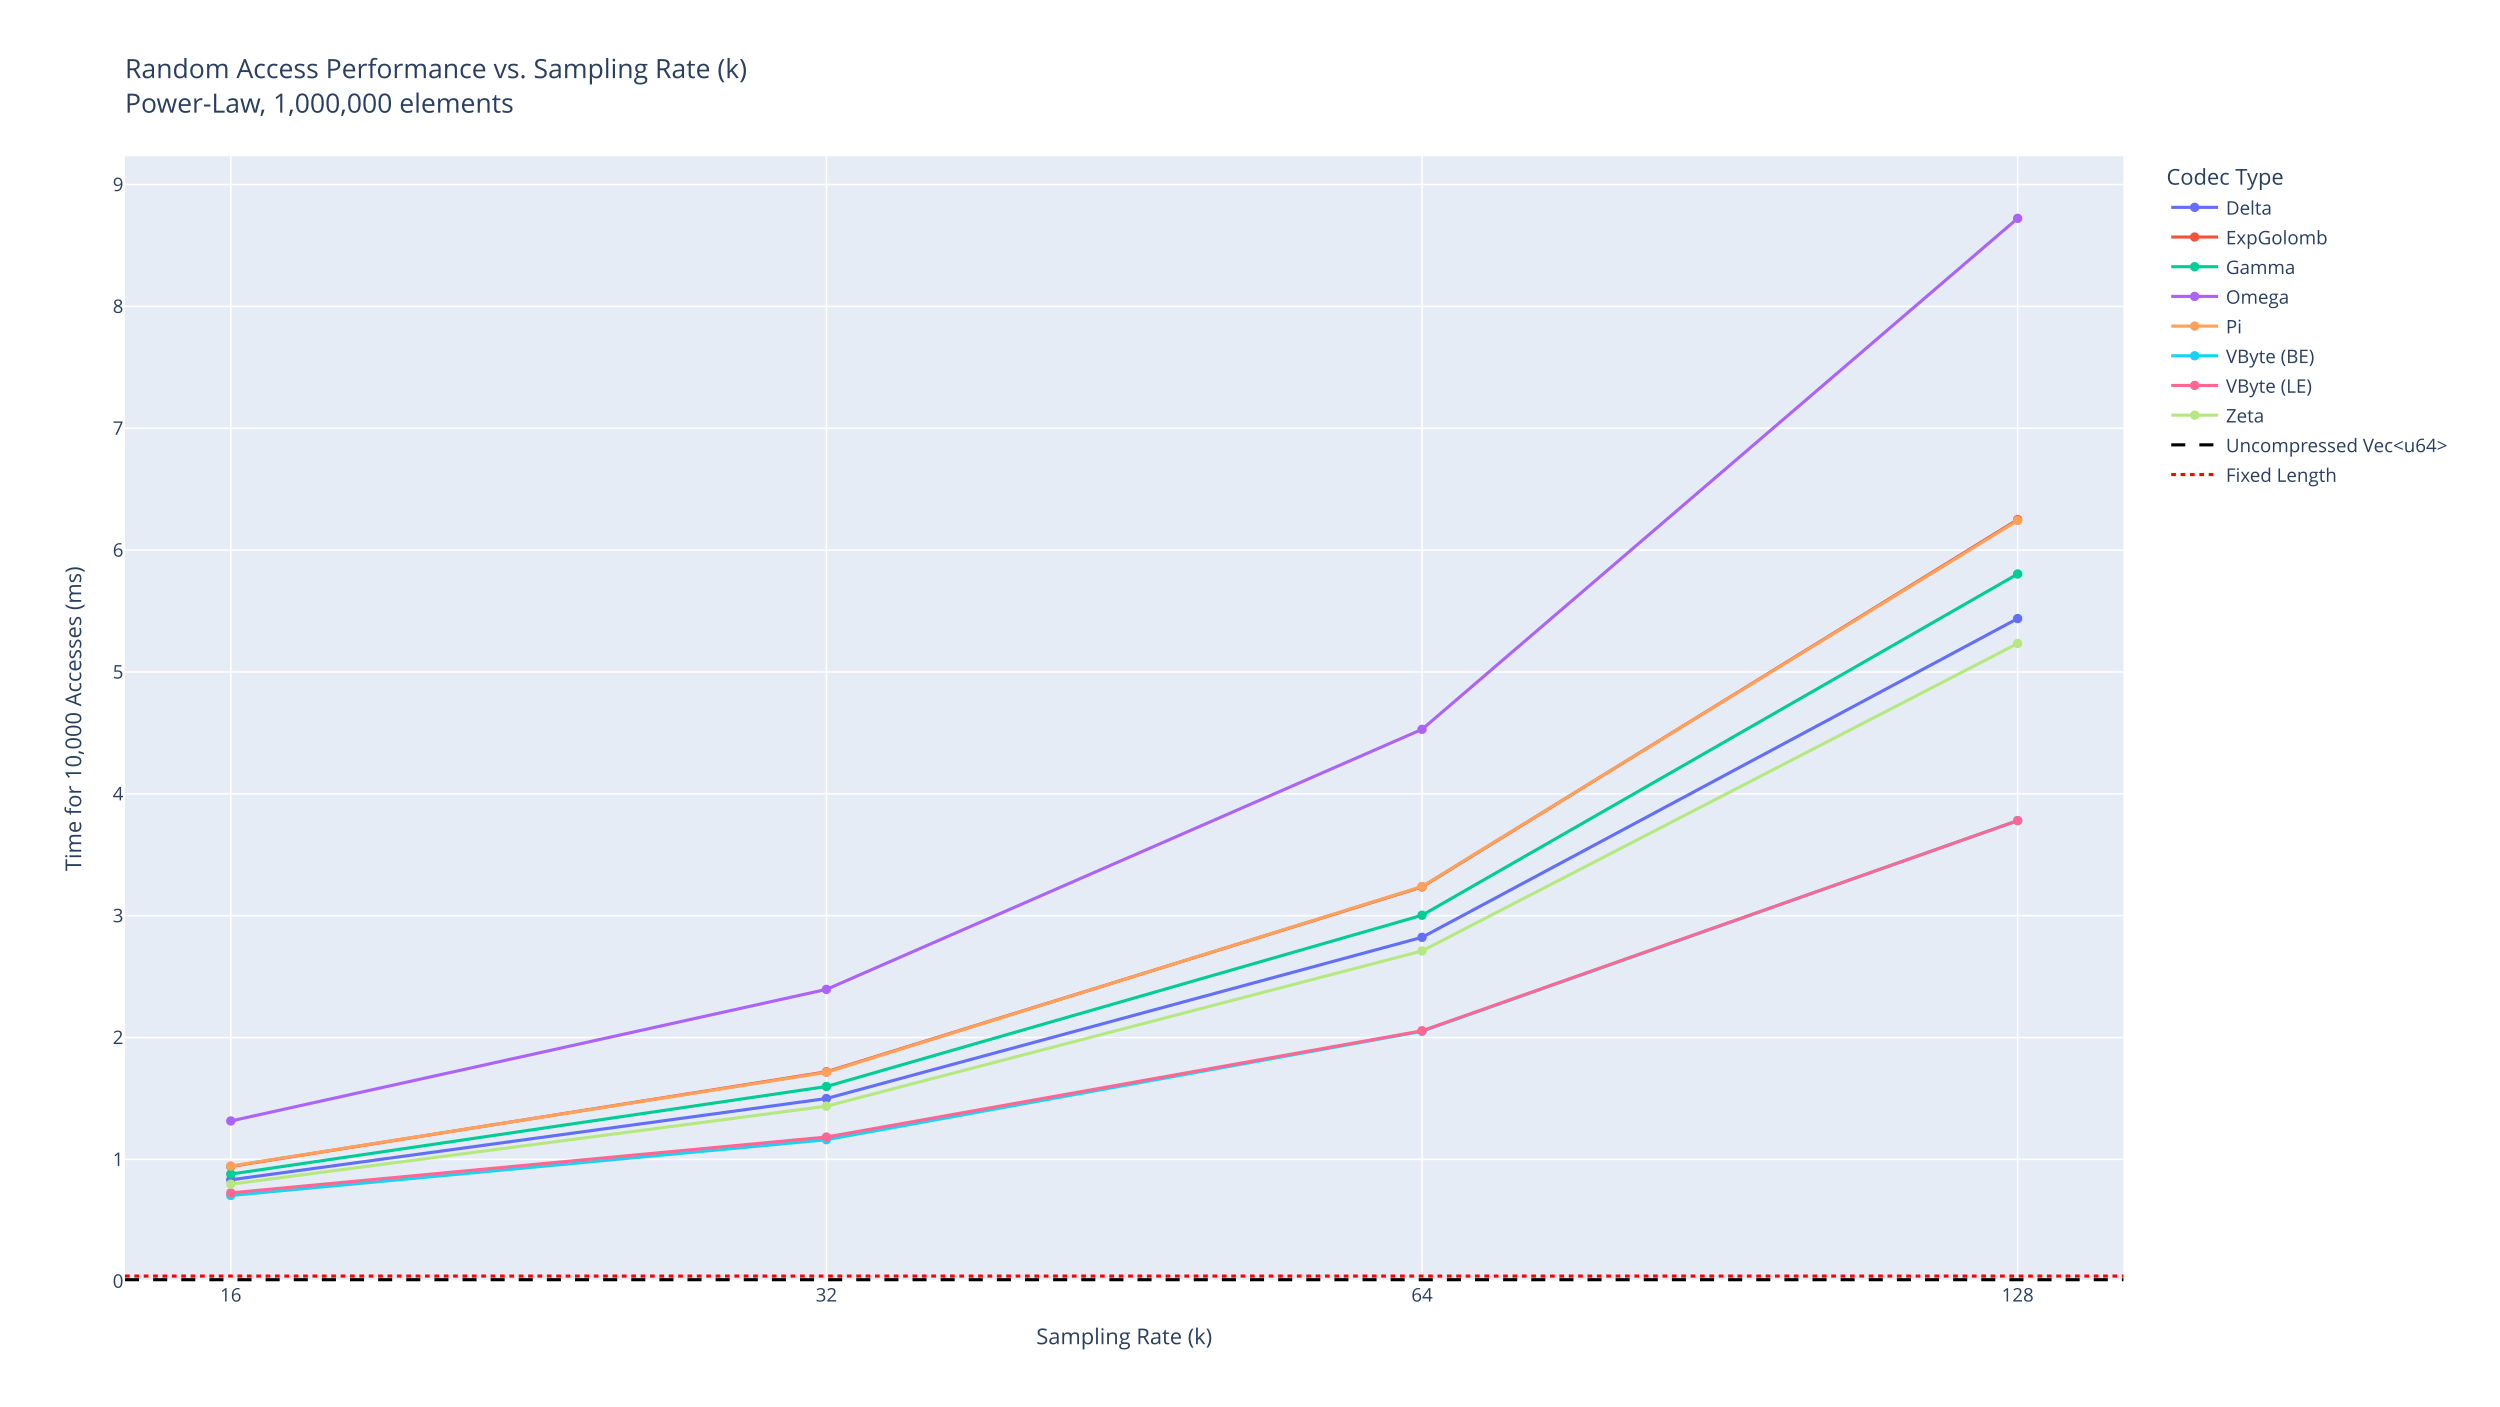
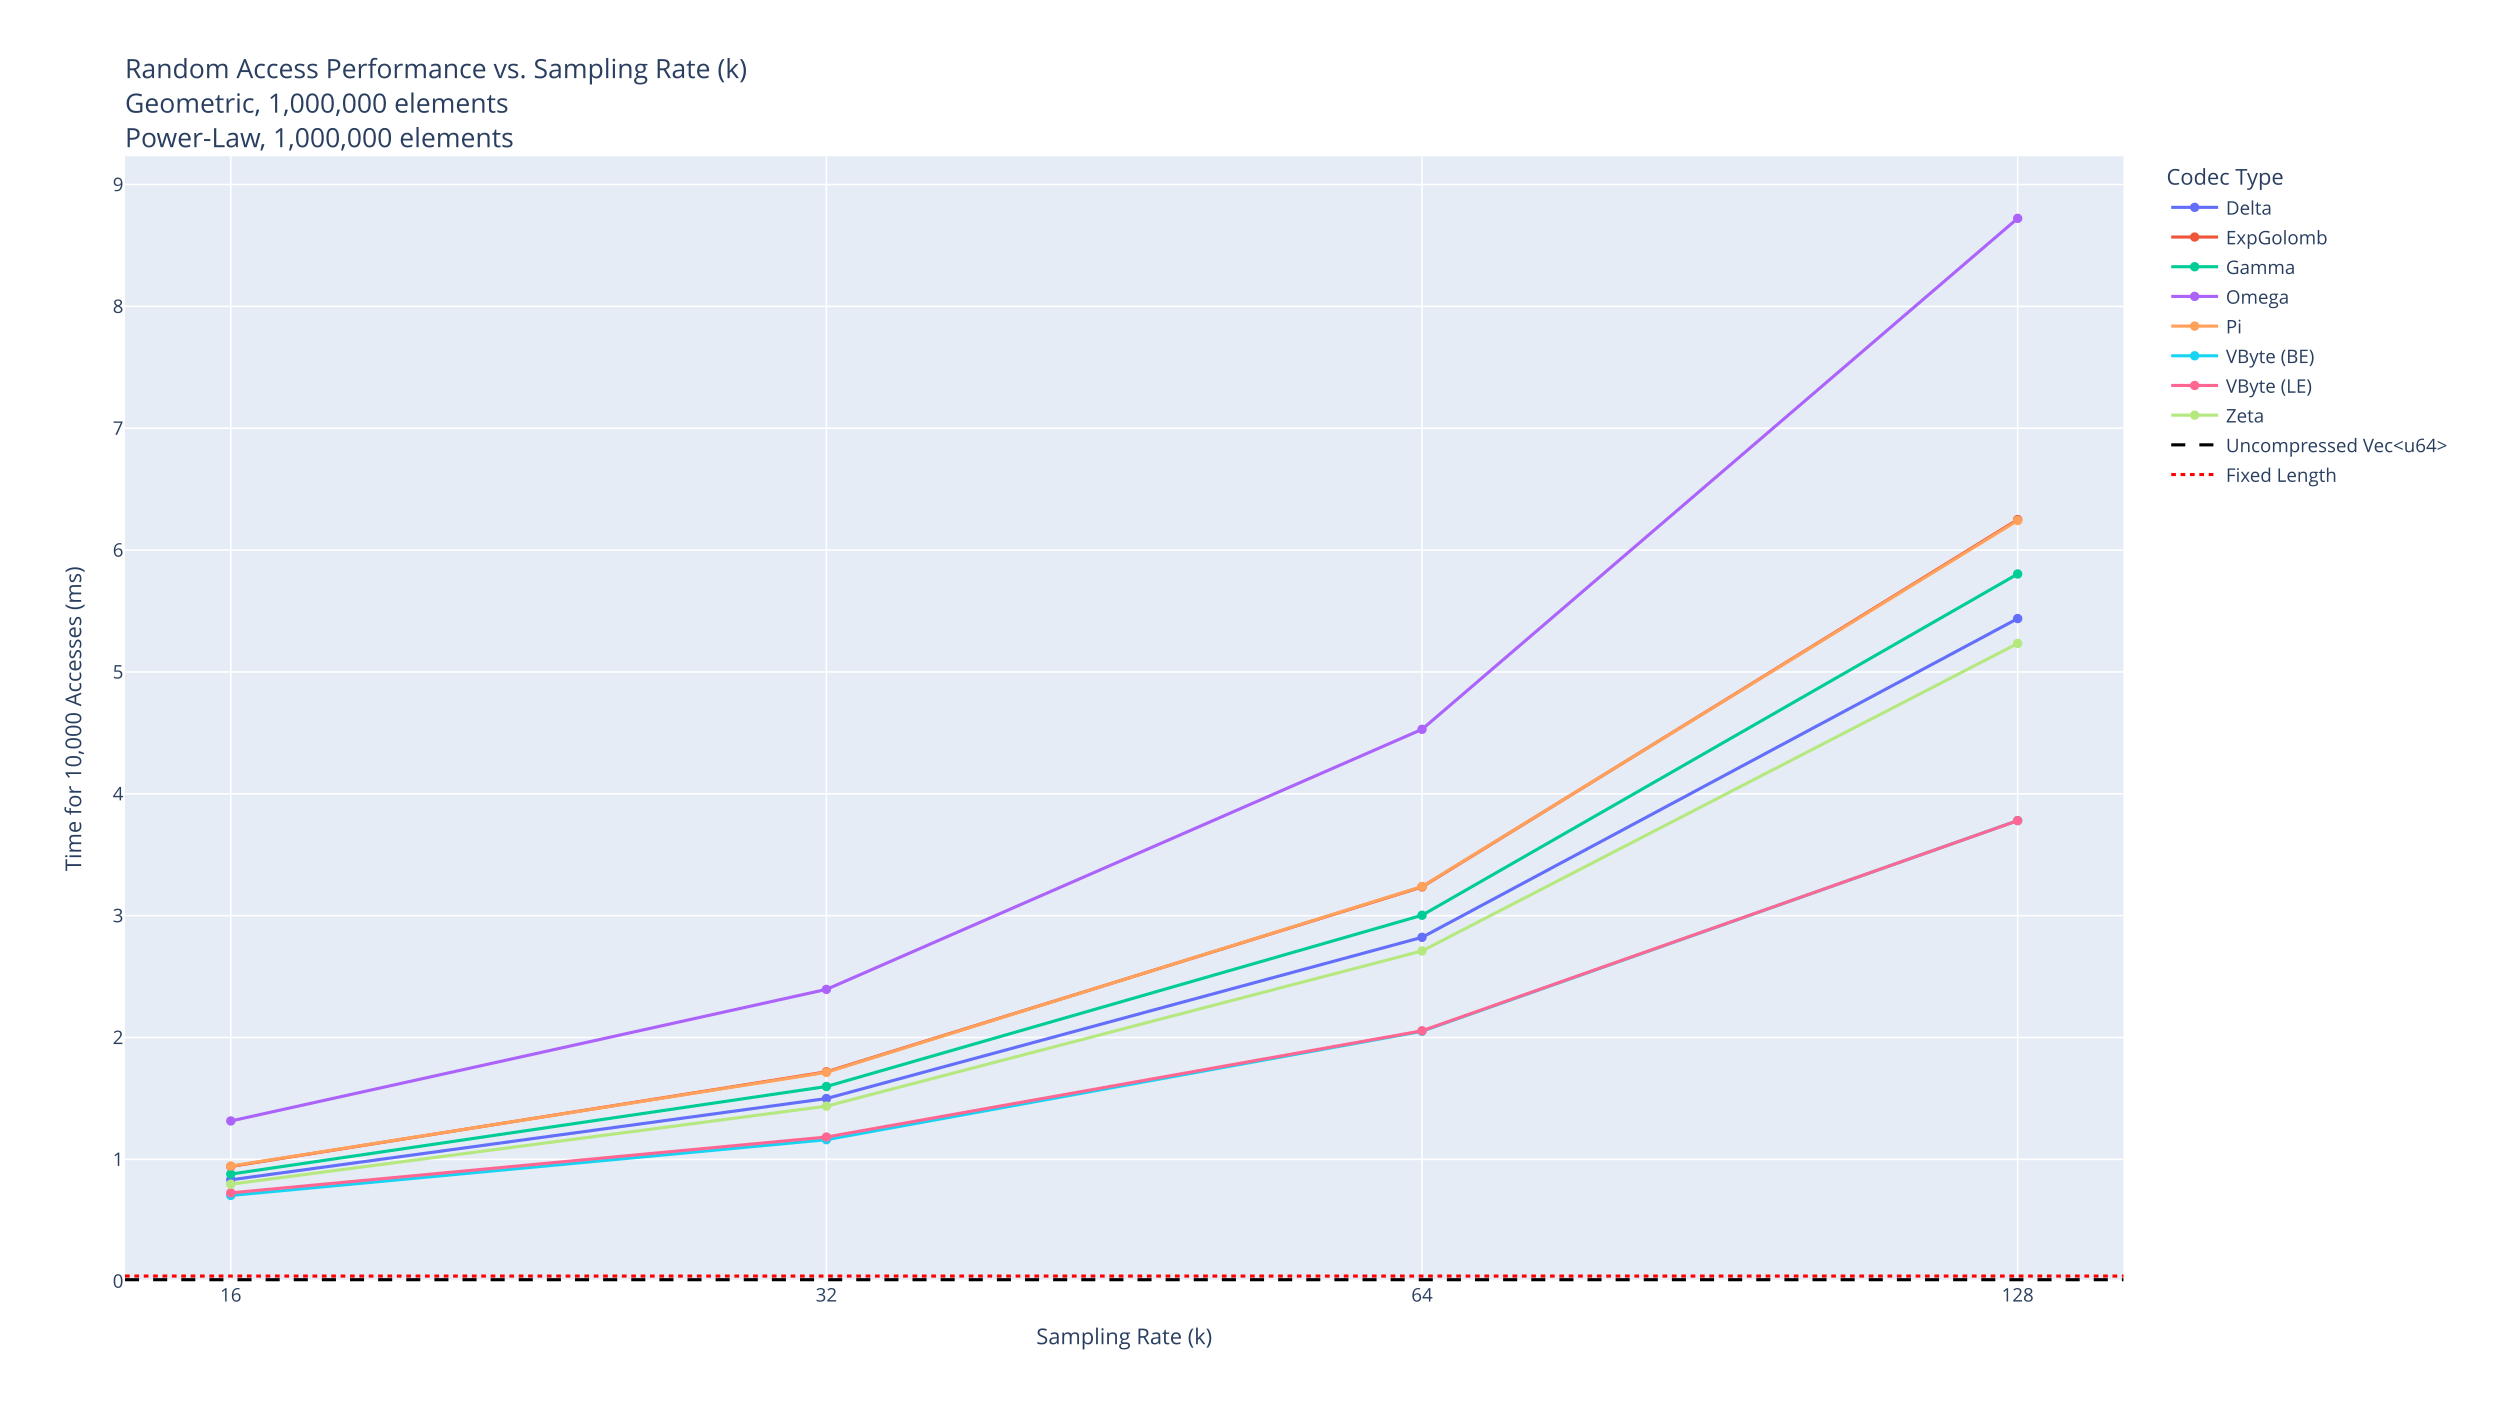
<svg xmlns="http://www.w3.org/2000/svg" class="main-svg" width="1600" height="900" style="" viewBox="0 0 1600 900">
  <rect x="0" y="0" width="1600" height="900" style="fill: rgb(255, 255, 255); fill-opacity: 1;" />
-   <defs id="defs-8eaa36">
+   <defs id="defs-df1ad8">
    <g class="clips">
-       <clipPath id="clip8eaa36xyplot" class="plotclip">
+       <clipPath id="clipdf1ad8xyplot" class="plotclip">
        <rect width="1279" height="720" />
      </clipPath>
-       <clipPath class="axesclip" id="clip8eaa36x">
+       <clipPath class="axesclip" id="clipdf1ad8x">
        <rect x="80" y="0" width="1279" height="900" />
      </clipPath>
-       <clipPath class="axesclip" id="clip8eaa36y">
+       <clipPath class="axesclip" id="clipdf1ad8y">
        <rect x="0" y="100" width="1600" height="720" />
      </clipPath>
-       <clipPath class="axesclip" id="clip8eaa36xy">
+       <clipPath class="axesclip" id="clipdf1ad8xy">
        <rect x="80" y="100" width="1279" height="720" />
      </clipPath>
    </g>
    <g class="gradients" />
    <g class="patterns" />
  </defs>
  <g class="bglayer">
    <rect class="bg" x="80" y="100" width="1279" height="720" style="fill: rgb(229, 236, 246); fill-opacity: 1; stroke-width: 0;" />
  </g>
  <g class="layer-below">
    <g class="imagelayer" />
    <g class="shapelayer" />
  </g>
  <g class="cartesianlayer">
    <g class="subplot xy">
      <g class="layer-subplot">
        <g class="shapelayer" />
        <g class="imagelayer" />
      </g>
      <g class="minor-gridlayer">
        <g class="x" />
        <g class="y" />
      </g>
      <g class="gridlayer">
        <g class="x">
          <path class="xgrid crisp" transform="translate(147.7,0)" d="M0,100v720" style="stroke: rgb(255, 255, 255); stroke-opacity: 1; stroke-width: 1px;" />
          <path class="xgrid crisp" transform="translate(528.9,0)" d="M0,100v720" style="stroke: rgb(255, 255, 255); stroke-opacity: 1; stroke-width: 1px;" />
          <path class="xgrid crisp" transform="translate(910.1,0)" d="M0,100v720" style="stroke: rgb(255, 255, 255); stroke-opacity: 1; stroke-width: 1px;" />
          <path class="xgrid crisp" transform="translate(1291.3,0)" d="M0,100v720" style="stroke: rgb(255, 255, 255); stroke-opacity: 1; stroke-width: 1px;" />
        </g>
        <g class="y">
          <path class="ygrid crisp" transform="translate(0,741.99)" d="M80,0h1279" style="stroke: rgb(255, 255, 255); stroke-opacity: 1; stroke-width: 1px;" />
          <path class="ygrid crisp" transform="translate(0,664)" d="M80,0h1279" style="stroke: rgb(255, 255, 255); stroke-opacity: 1; stroke-width: 1px;" />
          <path class="ygrid crisp" transform="translate(0,586.02)" d="M80,0h1279" style="stroke: rgb(255, 255, 255); stroke-opacity: 1; stroke-width: 1px;" />
          <path class="ygrid crisp" transform="translate(0,508.03)" d="M80,0h1279" style="stroke: rgb(255, 255, 255); stroke-opacity: 1; stroke-width: 1px;" />
          <path class="ygrid crisp" transform="translate(0,430.05)" d="M80,0h1279" style="stroke: rgb(255, 255, 255); stroke-opacity: 1; stroke-width: 1px;" />
          <path class="ygrid crisp" transform="translate(0,352.06)" d="M80,0h1279" style="stroke: rgb(255, 255, 255); stroke-opacity: 1; stroke-width: 1px;" />
          <path class="ygrid crisp" transform="translate(0,274.08)" d="M80,0h1279" style="stroke: rgb(255, 255, 255); stroke-opacity: 1; stroke-width: 1px;" />
          <path class="ygrid crisp" transform="translate(0,196.09)" d="M80,0h1279" style="stroke: rgb(255, 255, 255); stroke-opacity: 1; stroke-width: 1px;" />
          <path class="ygrid crisp" transform="translate(0,118.1)" d="M80,0h1279" style="stroke: rgb(255, 255, 255); stroke-opacity: 1; stroke-width: 1px;" />
        </g>
      </g>
      <g class="zerolinelayer">
        <path class="yzl zl crisp" transform="translate(0,819.97)" d="M80,0h1279" style="stroke: rgb(255, 255, 255); stroke-opacity: 1; stroke-width: 2px;" />
      </g>
      <g class="layer-between">
        <g class="shapelayer" />
        <g class="imagelayer" />
      </g>
      <path class="xlines-below" />
      <path class="ylines-below" />
      <g class="overlines-below" />
      <g class="xaxislayer-below" />
      <g class="yaxislayer-below" />
      <g class="overaxes-below" />
      <g class="overplot">
-         <g class="xy" transform="translate(80,100)" clip-path="url(#clip8eaa36xyplot)">
+         <g class="xy" transform="translate(80,100)" clip-path="url(#clipdf1ad8xyplot)">
          <g class="scatterlayer mlayer">
-             <g class="trace scatter tracead3338" style="stroke-miterlimit: 2; opacity: 1;">
+             <g class="trace scatter trace57b1d7" style="stroke-miterlimit: 2; opacity: 1;">
              <g class="fills" />
              <g class="errorbars" />
              <g class="lines">
                <path class="js-line" d="M67.7,655.06L448.9,603.06L830.1,499.88L1211.3,295.88" style="vector-effect: none; fill: none; stroke: rgb(99, 110, 250); stroke-opacity: 1; stroke-width: 2px; opacity: 1;" />
              </g>
              <g class="points">
                <path class="point plotly-customdata" transform="translate(67.7,655.06)" d="M3,0A3,3 0 1,1 0,-3A3,3 0 0,1 3,0Z" style="opacity: 1; stroke-width: 0px; fill: rgb(99, 110, 250); fill-opacity: 1;" />
                <path class="point plotly-customdata" transform="translate(448.9,603.06)" d="M3,0A3,3 0 1,1 0,-3A3,3 0 0,1 3,0Z" style="opacity: 1; stroke-width: 0px; fill: rgb(99, 110, 250); fill-opacity: 1;" />
                <path class="point plotly-customdata" transform="translate(830.1,499.88)" d="M3,0A3,3 0 1,1 0,-3A3,3 0 0,1 3,0Z" style="opacity: 1; stroke-width: 0px; fill: rgb(99, 110, 250); fill-opacity: 1;" />
                <path class="point plotly-customdata" transform="translate(1211.3,295.88)" d="M3,0A3,3 0 1,1 0,-3A3,3 0 0,1 3,0Z" style="opacity: 1; stroke-width: 0px; fill: rgb(99, 110, 250); fill-opacity: 1;" />
              </g>
              <g class="text" />
            </g>
-             <g class="trace scatter trace912ce7" style="stroke-miterlimit: 2; opacity: 1;">
+             <g class="trace scatter traceba39e2" style="stroke-miterlimit: 2; opacity: 1;">
              <g class="fills" />
              <g class="errorbars" />
              <g class="lines">
                <path class="js-line" d="M67.7,646.53L448.9,585.95L830.1,467.63L1211.3,232.55" style="vector-effect: none; fill: none; stroke: rgb(239, 85, 59); stroke-opacity: 1; stroke-width: 2px; opacity: 1;" />
              </g>
              <g class="points">
                <path class="point plotly-customdata" transform="translate(67.7,646.53)" d="M3,0A3,3 0 1,1 0,-3A3,3 0 0,1 3,0Z" style="opacity: 1; stroke-width: 0px; fill: rgb(239, 85, 59); fill-opacity: 1;" />
                <path class="point plotly-customdata" transform="translate(448.9,585.95)" d="M3,0A3,3 0 1,1 0,-3A3,3 0 0,1 3,0Z" style="opacity: 1; stroke-width: 0px; fill: rgb(239, 85, 59); fill-opacity: 1;" />
                <path class="point plotly-customdata" transform="translate(830.1,467.63)" d="M3,0A3,3 0 1,1 0,-3A3,3 0 0,1 3,0Z" style="opacity: 1; stroke-width: 0px; fill: rgb(239, 85, 59); fill-opacity: 1;" />
                <path class="point plotly-customdata" transform="translate(1211.3,232.55)" d="M3,0A3,3 0 1,1 0,-3A3,3 0 0,1 3,0Z" style="opacity: 1; stroke-width: 0px; fill: rgb(239, 85, 59); fill-opacity: 1;" />
              </g>
              <g class="text" />
            </g>
-             <g class="trace scatter trace003aff" style="stroke-miterlimit: 2; opacity: 1;">
+             <g class="trace scatter tracebc0dbd" style="stroke-miterlimit: 2; opacity: 1;">
              <g class="fills" />
              <g class="errorbars" />
              <g class="lines">
                <path class="js-line" d="M67.7,651.41L448.9,595.36L830.1,485.76L1211.3,267.34" style="vector-effect: none; fill: none; stroke: rgb(0, 204, 150); stroke-opacity: 1; stroke-width: 2px; opacity: 1;" />
              </g>
              <g class="points">
                <path class="point plotly-customdata" transform="translate(67.7,651.41)" d="M3,0A3,3 0 1,1 0,-3A3,3 0 0,1 3,0Z" style="opacity: 1; stroke-width: 0px; fill: rgb(0, 204, 150); fill-opacity: 1;" />
                <path class="point plotly-customdata" transform="translate(448.9,595.36)" d="M3,0A3,3 0 1,1 0,-3A3,3 0 0,1 3,0Z" style="opacity: 1; stroke-width: 0px; fill: rgb(0, 204, 150); fill-opacity: 1;" />
                <path class="point plotly-customdata" transform="translate(830.1,485.76)" d="M3,0A3,3 0 1,1 0,-3A3,3 0 0,1 3,0Z" style="opacity: 1; stroke-width: 0px; fill: rgb(0, 204, 150); fill-opacity: 1;" />
                <path class="point plotly-customdata" transform="translate(1211.3,267.34)" d="M3,0A3,3 0 1,1 0,-3A3,3 0 0,1 3,0Z" style="opacity: 1; stroke-width: 0px; fill: rgb(0, 204, 150); fill-opacity: 1;" />
              </g>
              <g class="text" />
            </g>
-             <g class="trace scatter trace96b214" style="stroke-miterlimit: 2; opacity: 1;">
+             <g class="trace scatter trace28b7ad" style="stroke-miterlimit: 2; opacity: 1;">
              <g class="fills" />
              <g class="errorbars" />
              <g class="lines">
                <path class="js-line" d="M67.7,617.42L448.9,533.21L830.1,366.77L1211.3,39.75" style="vector-effect: none; fill: none; stroke: rgb(171, 99, 250); stroke-opacity: 1; stroke-width: 2px; opacity: 1;" />
              </g>
              <g class="points">
                <path class="point plotly-customdata" transform="translate(67.7,617.42)" d="M3,0A3,3 0 1,1 0,-3A3,3 0 0,1 3,0Z" style="opacity: 1; stroke-width: 0px; fill: rgb(171, 99, 250); fill-opacity: 1;" />
                <path class="point plotly-customdata" transform="translate(448.9,533.21)" d="M3,0A3,3 0 1,1 0,-3A3,3 0 0,1 3,0Z" style="opacity: 1; stroke-width: 0px; fill: rgb(171, 99, 250); fill-opacity: 1;" />
                <path class="point plotly-customdata" transform="translate(830.1,366.77)" d="M3,0A3,3 0 1,1 0,-3A3,3 0 0,1 3,0Z" style="opacity: 1; stroke-width: 0px; fill: rgb(171, 99, 250); fill-opacity: 1;" />
                <path class="point plotly-customdata" transform="translate(1211.3,39.75)" d="M3,0A3,3 0 1,1 0,-3A3,3 0 0,1 3,0Z" style="opacity: 1; stroke-width: 0px; fill: rgb(171, 99, 250); fill-opacity: 1;" />
              </g>
              <g class="text" />
            </g>
-             <g class="trace scatter trace41e684" style="stroke-miterlimit: 2; opacity: 1;">
+             <g class="trace scatter tracea2e862" style="stroke-miterlimit: 2; opacity: 1;">
              <g class="fills" />
              <g class="errorbars" />
              <g class="lines">
                <path class="js-line" d="M67.7,646.27L448.9,586.29L830.1,467.34L1211.3,233.12" style="vector-effect: none; fill: none; stroke: rgb(255, 161, 90); stroke-opacity: 1; stroke-width: 2px; opacity: 1;" />
              </g>
              <g class="points">
                <path class="point plotly-customdata" transform="translate(67.7,646.27)" d="M3,0A3,3 0 1,1 0,-3A3,3 0 0,1 3,0Z" style="opacity: 1; stroke-width: 0px; fill: rgb(255, 161, 90); fill-opacity: 1;" />
                <path class="point plotly-customdata" transform="translate(448.9,586.29)" d="M3,0A3,3 0 1,1 0,-3A3,3 0 0,1 3,0Z" style="opacity: 1; stroke-width: 0px; fill: rgb(255, 161, 90); fill-opacity: 1;" />
                <path class="point plotly-customdata" transform="translate(830.1,467.34)" d="M3,0A3,3 0 1,1 0,-3A3,3 0 0,1 3,0Z" style="opacity: 1; stroke-width: 0px; fill: rgb(255, 161, 90); fill-opacity: 1;" />
                <path class="point plotly-customdata" transform="translate(1211.3,233.12)" d="M3,0A3,3 0 1,1 0,-3A3,3 0 0,1 3,0Z" style="opacity: 1; stroke-width: 0px; fill: rgb(255, 161, 90); fill-opacity: 1;" />
              </g>
              <g class="text" />
            </g>
-             <g class="trace scatter trace22a98e" style="stroke-miterlimit: 2; opacity: 1;">
+             <g class="trace scatter tracea653a7" style="stroke-miterlimit: 2; opacity: 1;">
              <g class="fills" />
              <g class="errorbars" />
              <g class="lines">
                <path class="js-line" d="M67.7,665.09L448.9,629.4L830.1,560L1211.3,425.16" style="vector-effect: none; fill: none; stroke: rgb(25, 211, 243); stroke-opacity: 1; stroke-width: 2px; opacity: 1;" />
              </g>
              <g class="points">
                <path class="point plotly-customdata" transform="translate(67.7,665.09)" d="M3,0A3,3 0 1,1 0,-3A3,3 0 0,1 3,0Z" style="opacity: 1; stroke-width: 0px; fill: rgb(25, 211, 243); fill-opacity: 1;" />
                <path class="point plotly-customdata" transform="translate(448.9,629.4)" d="M3,0A3,3 0 1,1 0,-3A3,3 0 0,1 3,0Z" style="opacity: 1; stroke-width: 0px; fill: rgb(25, 211, 243); fill-opacity: 1;" />
                <path class="point plotly-customdata" transform="translate(830.1,560)" d="M3,0A3,3 0 1,1 0,-3A3,3 0 0,1 3,0Z" style="opacity: 1; stroke-width: 0px; fill: rgb(25, 211, 243); fill-opacity: 1;" />
                <path class="point plotly-customdata" transform="translate(1211.3,425.16)" d="M3,0A3,3 0 1,1 0,-3A3,3 0 0,1 3,0Z" style="opacity: 1; stroke-width: 0px; fill: rgb(25, 211, 243); fill-opacity: 1;" />
              </g>
              <g class="text" />
            </g>
-             <g class="trace scatter traceb062d6" style="stroke-miterlimit: 2; opacity: 1;">
+             <g class="trace scatter trace519182" style="stroke-miterlimit: 2; opacity: 1;">
              <g class="fills" />
              <g class="errorbars" />
              <g class="lines">
                <path class="js-line" d="M67.7,663.43L448.9,627.7L830.1,559.71L1211.3,425.21" style="vector-effect: none; fill: none; stroke: rgb(255, 102, 146); stroke-opacity: 1; stroke-width: 2px; opacity: 1;" />
              </g>
              <g class="points">
                <path class="point plotly-customdata" transform="translate(67.7,663.43)" d="M3,0A3,3 0 1,1 0,-3A3,3 0 0,1 3,0Z" style="opacity: 1; stroke-width: 0px; fill: rgb(255, 102, 146); fill-opacity: 1;" />
                <path class="point plotly-customdata" transform="translate(448.9,627.7)" d="M3,0A3,3 0 1,1 0,-3A3,3 0 0,1 3,0Z" style="opacity: 1; stroke-width: 0px; fill: rgb(255, 102, 146); fill-opacity: 1;" />
                <path class="point plotly-customdata" transform="translate(830.1,559.71)" d="M3,0A3,3 0 1,1 0,-3A3,3 0 0,1 3,0Z" style="opacity: 1; stroke-width: 0px; fill: rgb(255, 102, 146); fill-opacity: 1;" />
                <path class="point plotly-customdata" transform="translate(1211.3,425.21)" d="M3,0A3,3 0 1,1 0,-3A3,3 0 0,1 3,0Z" style="opacity: 1; stroke-width: 0px; fill: rgb(255, 102, 146); fill-opacity: 1;" />
              </g>
              <g class="text" />
            </g>
-             <g class="trace scatter trace3d1ea0" style="stroke-miterlimit: 2; opacity: 1;">
+             <g class="trace scatter trace965e4f" style="stroke-miterlimit: 2; opacity: 1;">
              <g class="fills" />
              <g class="errorbars" />
              <g class="lines">
                <path class="js-line" d="M67.7,657.87L448.9,607.94L830.1,508.59L1211.3,311.8" style="vector-effect: none; fill: none; stroke: rgb(182, 232, 128); stroke-opacity: 1; stroke-width: 2px; opacity: 1;" />
              </g>
              <g class="points">
                <path class="point plotly-customdata" transform="translate(67.7,657.87)" d="M3,0A3,3 0 1,1 0,-3A3,3 0 0,1 3,0Z" style="opacity: 1; stroke-width: 0px; fill: rgb(182, 232, 128); fill-opacity: 1;" />
                <path class="point plotly-customdata" transform="translate(448.9,607.94)" d="M3,0A3,3 0 1,1 0,-3A3,3 0 0,1 3,0Z" style="opacity: 1; stroke-width: 0px; fill: rgb(182, 232, 128); fill-opacity: 1;" />
                <path class="point plotly-customdata" transform="translate(830.1,508.59)" d="M3,0A3,3 0 1,1 0,-3A3,3 0 0,1 3,0Z" style="opacity: 1; stroke-width: 0px; fill: rgb(182, 232, 128); fill-opacity: 1;" />
                <path class="point plotly-customdata" transform="translate(1211.3,311.8)" d="M3,0A3,3 0 1,1 0,-3A3,3 0 0,1 3,0Z" style="opacity: 1; stroke-width: 0px; fill: rgb(182, 232, 128); fill-opacity: 1;" />
              </g>
              <g class="text" />
            </g>
-             <g class="trace scatter trace06d7a3" style="stroke-miterlimit: 2; opacity: 1;">
+             <g class="trace scatter traceb22467" style="stroke-miterlimit: 2; opacity: 1;">
              <g class="fills" />
              <g class="errorbars" />
              <g class="lines" />
              <g class="points" />
              <g class="text" />
            </g>
-             <g class="trace scatter tracefc2735" style="stroke-miterlimit: 2; opacity: 1;">
+             <g class="trace scatter trace62c214" style="stroke-miterlimit: 2; opacity: 1;">
              <g class="fills" />
              <g class="errorbars" />
              <g class="lines" />
              <g class="points" />
              <g class="text" />
            </g>
          </g>
        </g>
      </g>
      <path class="xlines-above crisp" d="M0,0" style="fill: none;" />
      <path class="ylines-above crisp" d="M0,0" style="fill: none;" />
      <g class="overlines-above" />
      <g class="xaxislayer-above">
        <g class="xtick">
          <text text-anchor="middle" x="0" y="833" transform="translate(147.7,0)" style="font-family: 'Open Sans', verdana, arial, sans-serif; font-size: 12px; fill: rgb(42, 63, 95); fill-opacity: 1; white-space: pre; opacity: 1;">16</text>
        </g>
        <g class="xtick">
          <text text-anchor="middle" x="0" y="833" transform="translate(528.9,0)" style="font-family: 'Open Sans', verdana, arial, sans-serif; font-size: 12px; fill: rgb(42, 63, 95); fill-opacity: 1; white-space: pre; opacity: 1;">32</text>
        </g>
        <g class="xtick">
          <text text-anchor="middle" x="0" y="833" transform="translate(910.1,0)" style="font-family: 'Open Sans', verdana, arial, sans-serif; font-size: 12px; fill: rgb(42, 63, 95); fill-opacity: 1; white-space: pre; opacity: 1;">64</text>
        </g>
        <g class="xtick">
          <text text-anchor="middle" x="0" y="833" transform="translate(1291.3,0)" style="font-family: 'Open Sans', verdana, arial, sans-serif; font-size: 12px; fill: rgb(42, 63, 95); fill-opacity: 1; white-space: pre; opacity: 1;">128</text>
        </g>
      </g>
      <g class="yaxislayer-above">
        <g class="ytick">
          <text text-anchor="end" x="79" y="4.2" transform="translate(0,819.97)" style="font-family: 'Open Sans', verdana, arial, sans-serif; font-size: 12px; fill: rgb(42, 63, 95); fill-opacity: 1; white-space: pre; opacity: 1;">0</text>
        </g>
        <g class="ytick">
          <text text-anchor="end" x="79" y="4.2" style="font-family: 'Open Sans', verdana, arial, sans-serif; font-size: 12px; fill: rgb(42, 63, 95); fill-opacity: 1; white-space: pre; opacity: 1;" transform="translate(0,741.99)">1</text>
        </g>
        <g class="ytick">
          <text text-anchor="end" x="79" y="4.2" style="font-family: 'Open Sans', verdana, arial, sans-serif; font-size: 12px; fill: rgb(42, 63, 95); fill-opacity: 1; white-space: pre; opacity: 1;" transform="translate(0,664)">2</text>
        </g>
        <g class="ytick">
          <text text-anchor="end" x="79" y="4.2" style="font-family: 'Open Sans', verdana, arial, sans-serif; font-size: 12px; fill: rgb(42, 63, 95); fill-opacity: 1; white-space: pre; opacity: 1;" transform="translate(0,586.02)">3</text>
        </g>
        <g class="ytick">
          <text text-anchor="end" x="79" y="4.2" style="font-family: 'Open Sans', verdana, arial, sans-serif; font-size: 12px; fill: rgb(42, 63, 95); fill-opacity: 1; white-space: pre; opacity: 1;" transform="translate(0,508.03)">4</text>
        </g>
        <g class="ytick">
          <text text-anchor="end" x="79" y="4.2" style="font-family: 'Open Sans', verdana, arial, sans-serif; font-size: 12px; fill: rgb(42, 63, 95); fill-opacity: 1; white-space: pre; opacity: 1;" transform="translate(0,430.05)">5</text>
        </g>
        <g class="ytick">
          <text text-anchor="end" x="79" y="4.2" style="font-family: 'Open Sans', verdana, arial, sans-serif; font-size: 12px; fill: rgb(42, 63, 95); fill-opacity: 1; white-space: pre; opacity: 1;" transform="translate(0,352.06)">6</text>
        </g>
        <g class="ytick">
          <text text-anchor="end" x="79" y="4.2" style="font-family: 'Open Sans', verdana, arial, sans-serif; font-size: 12px; fill: rgb(42, 63, 95); fill-opacity: 1; white-space: pre; opacity: 1;" transform="translate(0,274.08)">7</text>
        </g>
        <g class="ytick">
          <text text-anchor="end" x="79" y="4.2" style="font-family: 'Open Sans', verdana, arial, sans-serif; font-size: 12px; fill: rgb(42, 63, 95); fill-opacity: 1; white-space: pre; opacity: 1;" transform="translate(0,196.09)">8</text>
        </g>
        <g class="ytick">
          <text text-anchor="end" x="79" y="4.2" style="font-family: 'Open Sans', verdana, arial, sans-serif; font-size: 12px; fill: rgb(42, 63, 95); fill-opacity: 1; white-space: pre; opacity: 1;" transform="translate(0,118.1)">9</text>
        </g>
      </g>
      <g class="overaxes-above" />
    </g>
  </g>
  <g class="polarlayer" />
  <g class="smithlayer" />
  <g class="ternarylayer" />
  <g class="geolayer" />
  <g class="funnelarealayer" />
  <g class="pielayer" />
  <g class="iciclelayer" />
  <g class="treemaplayer" />
  <g class="sunburstlayer" />
  <g class="glimages" />
-   <defs id="topdefs-8eaa36">
+   <defs id="topdefs-df1ad8">
    <g class="clips" />
-     <clipPath id="legend8eaa36">
+     <clipPath id="legenddf1ad8">
      <rect width="203" height="219" x="0" y="0" />
    </clipPath>
  </defs>
  <g class="layer-above">
    <g class="imagelayer" />
    <g class="shapelayer">
-       <g class="shape-group" data-index="2" clip-path="url(#clip8eaa36y)">
+       <g class="shape-group" data-index="2" clip-path="url(#clipdf1ad8y)">
        <path data-index="2" fill-rule="evenodd" d="M80,819L1359,819" style="opacity: 1; stroke: rgb(0, 0, 0); stroke-opacity: 1; fill: rgb(0, 0, 0); fill-opacity: 0; stroke-dasharray: 9px, 9px; stroke-width: 2px;" />
      </g>
-       <g class="shape-group" data-index="3" clip-path="url(#clip8eaa36y)">
+       <g class="shape-group" data-index="3" clip-path="url(#clipdf1ad8y)">
        <path data-index="3" fill-rule="evenodd" d="M80,816.68L1359,816.68" style="opacity: 1; stroke: rgb(255, 0, 0); stroke-opacity: 1; fill: rgb(0, 0, 0); fill-opacity: 0; stroke-dasharray: 3px, 3px; stroke-width: 2px;" />
      </g>
    </g>
  </g>
  <g class="infolayer">
    <g class="legend" pointer-events="all" transform="translate(1384.58,100)">
      <rect class="bg" shape-rendering="crispEdges" width="203" height="219" x="0" y="0" style="stroke: rgb(68, 68, 68); stroke-opacity: 1; fill: rgb(255, 255, 255); fill-opacity: 1; stroke-width: 0px;" />
-       <g class="scrollbox" transform="" clip-path="url(#legend8eaa36)">
+       <g class="scrollbox" transform="" clip-path="url(#legenddf1ad8)">
        <text class="legendtitletext" text-anchor="start" x="2" y="18.2" style="font-family: 'Open Sans', verdana, arial, sans-serif; font-size: 14px; fill: rgb(42, 63, 95); fill-opacity: 1; white-space: pre;">Codec Type</text>
        <g class="groups">
          <g class="traces" transform="translate(0,32.7)" style="opacity: 1;">
            <text class="legendtext" text-anchor="start" x="40" y="4.68" style="font-family: 'Open Sans', verdana, arial, sans-serif; font-size: 12px; fill: rgb(42, 63, 95); fill-opacity: 1; white-space: pre;">Delta</text>
            <g class="layers" style="opacity: 1;">
              <g class="legendfill" />
              <g class="legendlines">
                <path class="js-line" d="M5,0h30" style="fill: none; stroke: rgb(99, 110, 250); stroke-opacity: 1; stroke-width: 2px;" />
              </g>
              <g class="legendsymbols">
                <g class="legendpoints">
                  <path class="scatterpts" transform="translate(20,0)" d="M3,0A3,3 0 1,1 0,-3A3,3 0 0,1 3,0Z" style="opacity: 1; stroke-width: 0px; fill: rgb(99, 110, 250); fill-opacity: 1;" />
                </g>
              </g>
            </g>
            <rect class="legendtoggle" x="0" y="-9.5" width="197.25" height="19" style="fill: rgb(0, 0, 0); fill-opacity: 0;" />
          </g>
          <g class="traces" transform="translate(0,51.7)" style="opacity: 1;">
            <text class="legendtext" text-anchor="start" x="40" y="4.68" style="font-family: 'Open Sans', verdana, arial, sans-serif; font-size: 12px; fill: rgb(42, 63, 95); fill-opacity: 1; white-space: pre;">ExpGolomb</text>
            <g class="layers" style="opacity: 1;">
              <g class="legendfill" />
              <g class="legendlines">
                <path class="js-line" d="M5,0h30" style="fill: none; stroke: rgb(239, 85, 59); stroke-opacity: 1; stroke-width: 2px;" />
              </g>
              <g class="legendsymbols">
                <g class="legendpoints">
                  <path class="scatterpts" transform="translate(20,0)" d="M3,0A3,3 0 1,1 0,-3A3,3 0 0,1 3,0Z" style="opacity: 1; stroke-width: 0px; fill: rgb(239, 85, 59); fill-opacity: 1;" />
                </g>
              </g>
            </g>
            <rect class="legendtoggle" x="0" y="-9.5" width="197.25" height="19" style="fill: rgb(0, 0, 0); fill-opacity: 0;" />
          </g>
          <g class="traces" transform="translate(0,70.7)" style="opacity: 1;">
            <text class="legendtext" text-anchor="start" x="40" y="4.68" style="font-family: 'Open Sans', verdana, arial, sans-serif; font-size: 12px; fill: rgb(42, 63, 95); fill-opacity: 1; white-space: pre;">Gamma</text>
            <g class="layers" style="opacity: 1;">
              <g class="legendfill" />
              <g class="legendlines">
                <path class="js-line" d="M5,0h30" style="fill: none; stroke: rgb(0, 204, 150); stroke-opacity: 1; stroke-width: 2px;" />
              </g>
              <g class="legendsymbols">
                <g class="legendpoints">
                  <path class="scatterpts" transform="translate(20,0)" d="M3,0A3,3 0 1,1 0,-3A3,3 0 0,1 3,0Z" style="opacity: 1; stroke-width: 0px; fill: rgb(0, 204, 150); fill-opacity: 1;" />
                </g>
              </g>
            </g>
            <rect class="legendtoggle" x="0" y="-9.5" width="197.25" height="19" style="fill: rgb(0, 0, 0); fill-opacity: 0;" />
          </g>
          <g class="traces" transform="translate(0,89.7)" style="opacity: 1;">
            <text class="legendtext" text-anchor="start" x="40" y="4.68" style="font-family: 'Open Sans', verdana, arial, sans-serif; font-size: 12px; fill: rgb(42, 63, 95); fill-opacity: 1; white-space: pre;">Omega</text>
            <g class="layers" style="opacity: 1;">
              <g class="legendfill" />
              <g class="legendlines">
                <path class="js-line" d="M5,0h30" style="fill: none; stroke: rgb(171, 99, 250); stroke-opacity: 1; stroke-width: 2px;" />
              </g>
              <g class="legendsymbols">
                <g class="legendpoints">
                  <path class="scatterpts" transform="translate(20,0)" d="M3,0A3,3 0 1,1 0,-3A3,3 0 0,1 3,0Z" style="opacity: 1; stroke-width: 0px; fill: rgb(171, 99, 250); fill-opacity: 1;" />
                </g>
              </g>
            </g>
            <rect class="legendtoggle" x="0" y="-9.5" width="197.25" height="19" style="fill: rgb(0, 0, 0); fill-opacity: 0;" />
          </g>
          <g class="traces" transform="translate(0,108.7)" style="opacity: 1;">
            <text class="legendtext" text-anchor="start" x="40" y="4.68" style="font-family: 'Open Sans', verdana, arial, sans-serif; font-size: 12px; fill: rgb(42, 63, 95); fill-opacity: 1; white-space: pre;">Pi</text>
            <g class="layers" style="opacity: 1;">
              <g class="legendfill" />
              <g class="legendlines">
                <path class="js-line" d="M5,0h30" style="fill: none; stroke: rgb(255, 161, 90); stroke-opacity: 1; stroke-width: 2px;" />
              </g>
              <g class="legendsymbols">
                <g class="legendpoints">
                  <path class="scatterpts" transform="translate(20,0)" d="M3,0A3,3 0 1,1 0,-3A3,3 0 0,1 3,0Z" style="opacity: 1; stroke-width: 0px; fill: rgb(255, 161, 90); fill-opacity: 1;" />
                </g>
              </g>
            </g>
            <rect class="legendtoggle" x="0" y="-9.5" width="197.25" height="19" style="fill: rgb(0, 0, 0); fill-opacity: 0;" />
          </g>
          <g class="traces" transform="translate(0,127.7)" style="opacity: 1;">
            <text class="legendtext" text-anchor="start" x="40" y="4.68" style="font-family: 'Open Sans', verdana, arial, sans-serif; font-size: 12px; fill: rgb(42, 63, 95); fill-opacity: 1; white-space: pre;">VByte (BE)</text>
            <g class="layers" style="opacity: 1;">
              <g class="legendfill" />
              <g class="legendlines">
                <path class="js-line" d="M5,0h30" style="fill: none; stroke: rgb(25, 211, 243); stroke-opacity: 1; stroke-width: 2px;" />
              </g>
              <g class="legendsymbols">
                <g class="legendpoints">
                  <path class="scatterpts" transform="translate(20,0)" d="M3,0A3,3 0 1,1 0,-3A3,3 0 0,1 3,0Z" style="opacity: 1; stroke-width: 0px; fill: rgb(25, 211, 243); fill-opacity: 1;" />
                </g>
              </g>
            </g>
            <rect class="legendtoggle" x="0" y="-9.5" width="197.25" height="19" style="fill: rgb(0, 0, 0); fill-opacity: 0;" />
          </g>
          <g class="traces" transform="translate(0,146.7)" style="opacity: 1;">
            <text class="legendtext" text-anchor="start" x="40" y="4.68" style="font-family: 'Open Sans', verdana, arial, sans-serif; font-size: 12px; fill: rgb(42, 63, 95); fill-opacity: 1; white-space: pre;">VByte (LE)</text>
            <g class="layers" style="opacity: 1;">
              <g class="legendfill" />
              <g class="legendlines">
                <path class="js-line" d="M5,0h30" style="fill: none; stroke: rgb(255, 102, 146); stroke-opacity: 1; stroke-width: 2px;" />
              </g>
              <g class="legendsymbols">
                <g class="legendpoints">
                  <path class="scatterpts" transform="translate(20,0)" d="M3,0A3,3 0 1,1 0,-3A3,3 0 0,1 3,0Z" style="opacity: 1; stroke-width: 0px; fill: rgb(255, 102, 146); fill-opacity: 1;" />
                </g>
              </g>
            </g>
            <rect class="legendtoggle" x="0" y="-9.5" width="197.25" height="19" style="fill: rgb(0, 0, 0); fill-opacity: 0;" />
          </g>
          <g class="traces" transform="translate(0,165.7)" style="opacity: 1;">
            <text class="legendtext" text-anchor="start" x="40" y="4.68" style="font-family: 'Open Sans', verdana, arial, sans-serif; font-size: 12px; fill: rgb(42, 63, 95); fill-opacity: 1; white-space: pre;">Zeta</text>
            <g class="layers" style="opacity: 1;">
              <g class="legendfill" />
              <g class="legendlines">
                <path class="js-line" d="M5,0h30" style="fill: none; stroke: rgb(182, 232, 128); stroke-opacity: 1; stroke-width: 2px;" />
              </g>
              <g class="legendsymbols">
                <g class="legendpoints">
                  <path class="scatterpts" transform="translate(20,0)" d="M3,0A3,3 0 1,1 0,-3A3,3 0 0,1 3,0Z" style="opacity: 1; stroke-width: 0px; fill: rgb(182, 232, 128); fill-opacity: 1;" />
                </g>
              </g>
            </g>
            <rect class="legendtoggle" x="0" y="-9.5" width="197.25" height="19" style="fill: rgb(0, 0, 0); fill-opacity: 0;" />
          </g>
          <g class="traces" transform="translate(0,184.7)" style="opacity: 1;">
            <text class="legendtext" text-anchor="start" x="40" y="4.68" style="font-family: 'Open Sans', verdana, arial, sans-serif; font-size: 12px; fill: rgb(42, 63, 95); fill-opacity: 1; white-space: pre;">Uncompressed Vec&lt;u64&gt;</text>
            <g class="layers" style="opacity: 1;">
              <g class="legendfill" />
              <g class="legendlines">
                <path class="js-line" d="M5,0h30" style="fill: none; stroke: rgb(0, 0, 0); stroke-opacity: 1; stroke-dasharray: 9px, 9px; stroke-width: 2px;" />
              </g>
              <g class="legendsymbols">
                <g class="legendpoints" />
              </g>
            </g>
            <rect class="legendtoggle" x="0" y="-9.5" width="197.25" height="19" style="fill: rgb(0, 0, 0); fill-opacity: 0;" />
          </g>
          <g class="traces" transform="translate(0,203.7)" style="opacity: 1;">
            <text class="legendtext" text-anchor="start" x="40" y="4.68" style="font-family: 'Open Sans', verdana, arial, sans-serif; font-size: 12px; fill: rgb(42, 63, 95); fill-opacity: 1; white-space: pre;">Fixed Length</text>
            <g class="layers" style="opacity: 1;">
              <g class="legendfill" />
              <g class="legendlines">
                <path class="js-line" d="M5,0h30" style="fill: none; stroke: rgb(255, 0, 0); stroke-opacity: 1; stroke-dasharray: 3px, 3px; stroke-width: 2px;" />
              </g>
              <g class="legendsymbols">
                <g class="legendpoints" />
              </g>
            </g>
            <rect class="legendtoggle" x="0" y="-9.5" width="197.25" height="19" style="fill: rgb(0, 0, 0); fill-opacity: 0;" />
          </g>
        </g>
      </g>
      <rect class="scrollbar" rx="20" ry="3" width="0" height="0" x="0" y="0" style="fill: rgb(128, 139, 164); fill-opacity: 1;" />
    </g>
    <g class="g-gtitle">
      <text class="gtitle" x="80" y="50" text-anchor="start" dy="0em" style="opacity: 1; font-family: 'Open Sans', verdana, arial, sans-serif; font-size: 17px; fill: rgb(42, 63, 95); fill-opacity: 1; white-space: pre;">
        <tspan class="line" dy="0em" x="80" y="50">Random Access Performance vs. Sampling Rate (k)</tspan>
-         <tspan class="line" dy="1.3em" x="80" y="50">Power-Law, 1,000,000 elements</tspan>
+         <tspan class="line" dy="1.3em" x="80" y="50">Geometric, 1,000,000 elements</tspan>
+         <tspan class="line" dy="2.6em" x="80" y="50">Power-Law, 1,000,000 elements</tspan>
      </text>
    </g>
    <g class="g-xtitle">
      <text class="xtitle" x="719.5" y="860.3" text-anchor="middle" style="opacity: 1; font-family: 'Open Sans', verdana, arial, sans-serif; font-size: 14px; fill: rgb(42, 63, 95); fill-opacity: 1; white-space: pre;">Sampling Rate (k)</text>
    </g>
    <g class="g-ytitle">
      <text class="ytitle" transform="rotate(-90,51.95938,460)" x="51.959" y="460" text-anchor="middle" style="opacity: 1; font-family: 'Open Sans', verdana, arial, sans-serif; font-size: 14px; fill: rgb(42, 63, 95); fill-opacity: 1; white-space: pre;">Time for 10,000 Accesses (ms)</text>
    </g>
  </g>
</svg>
